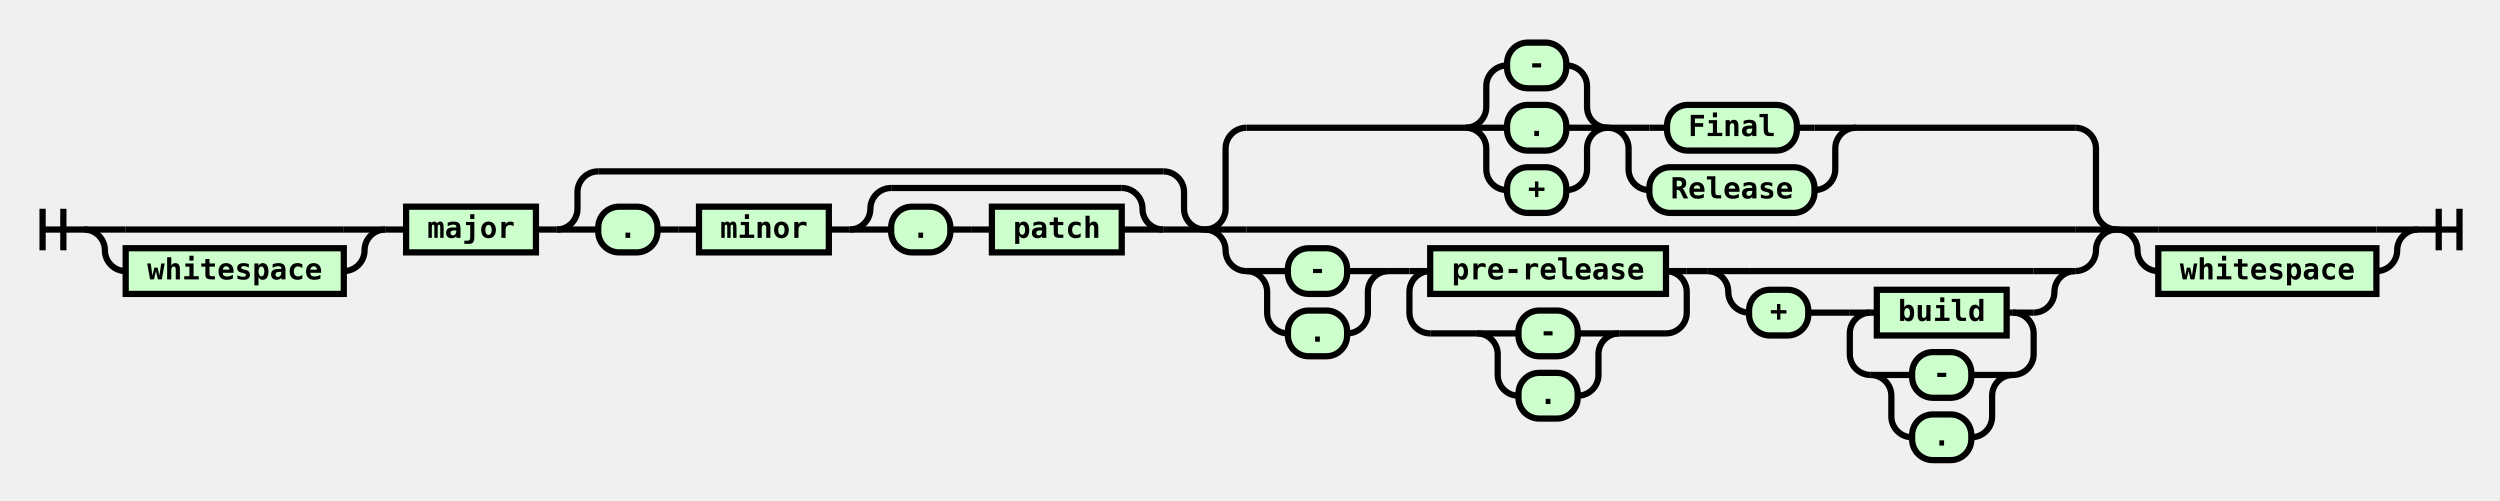
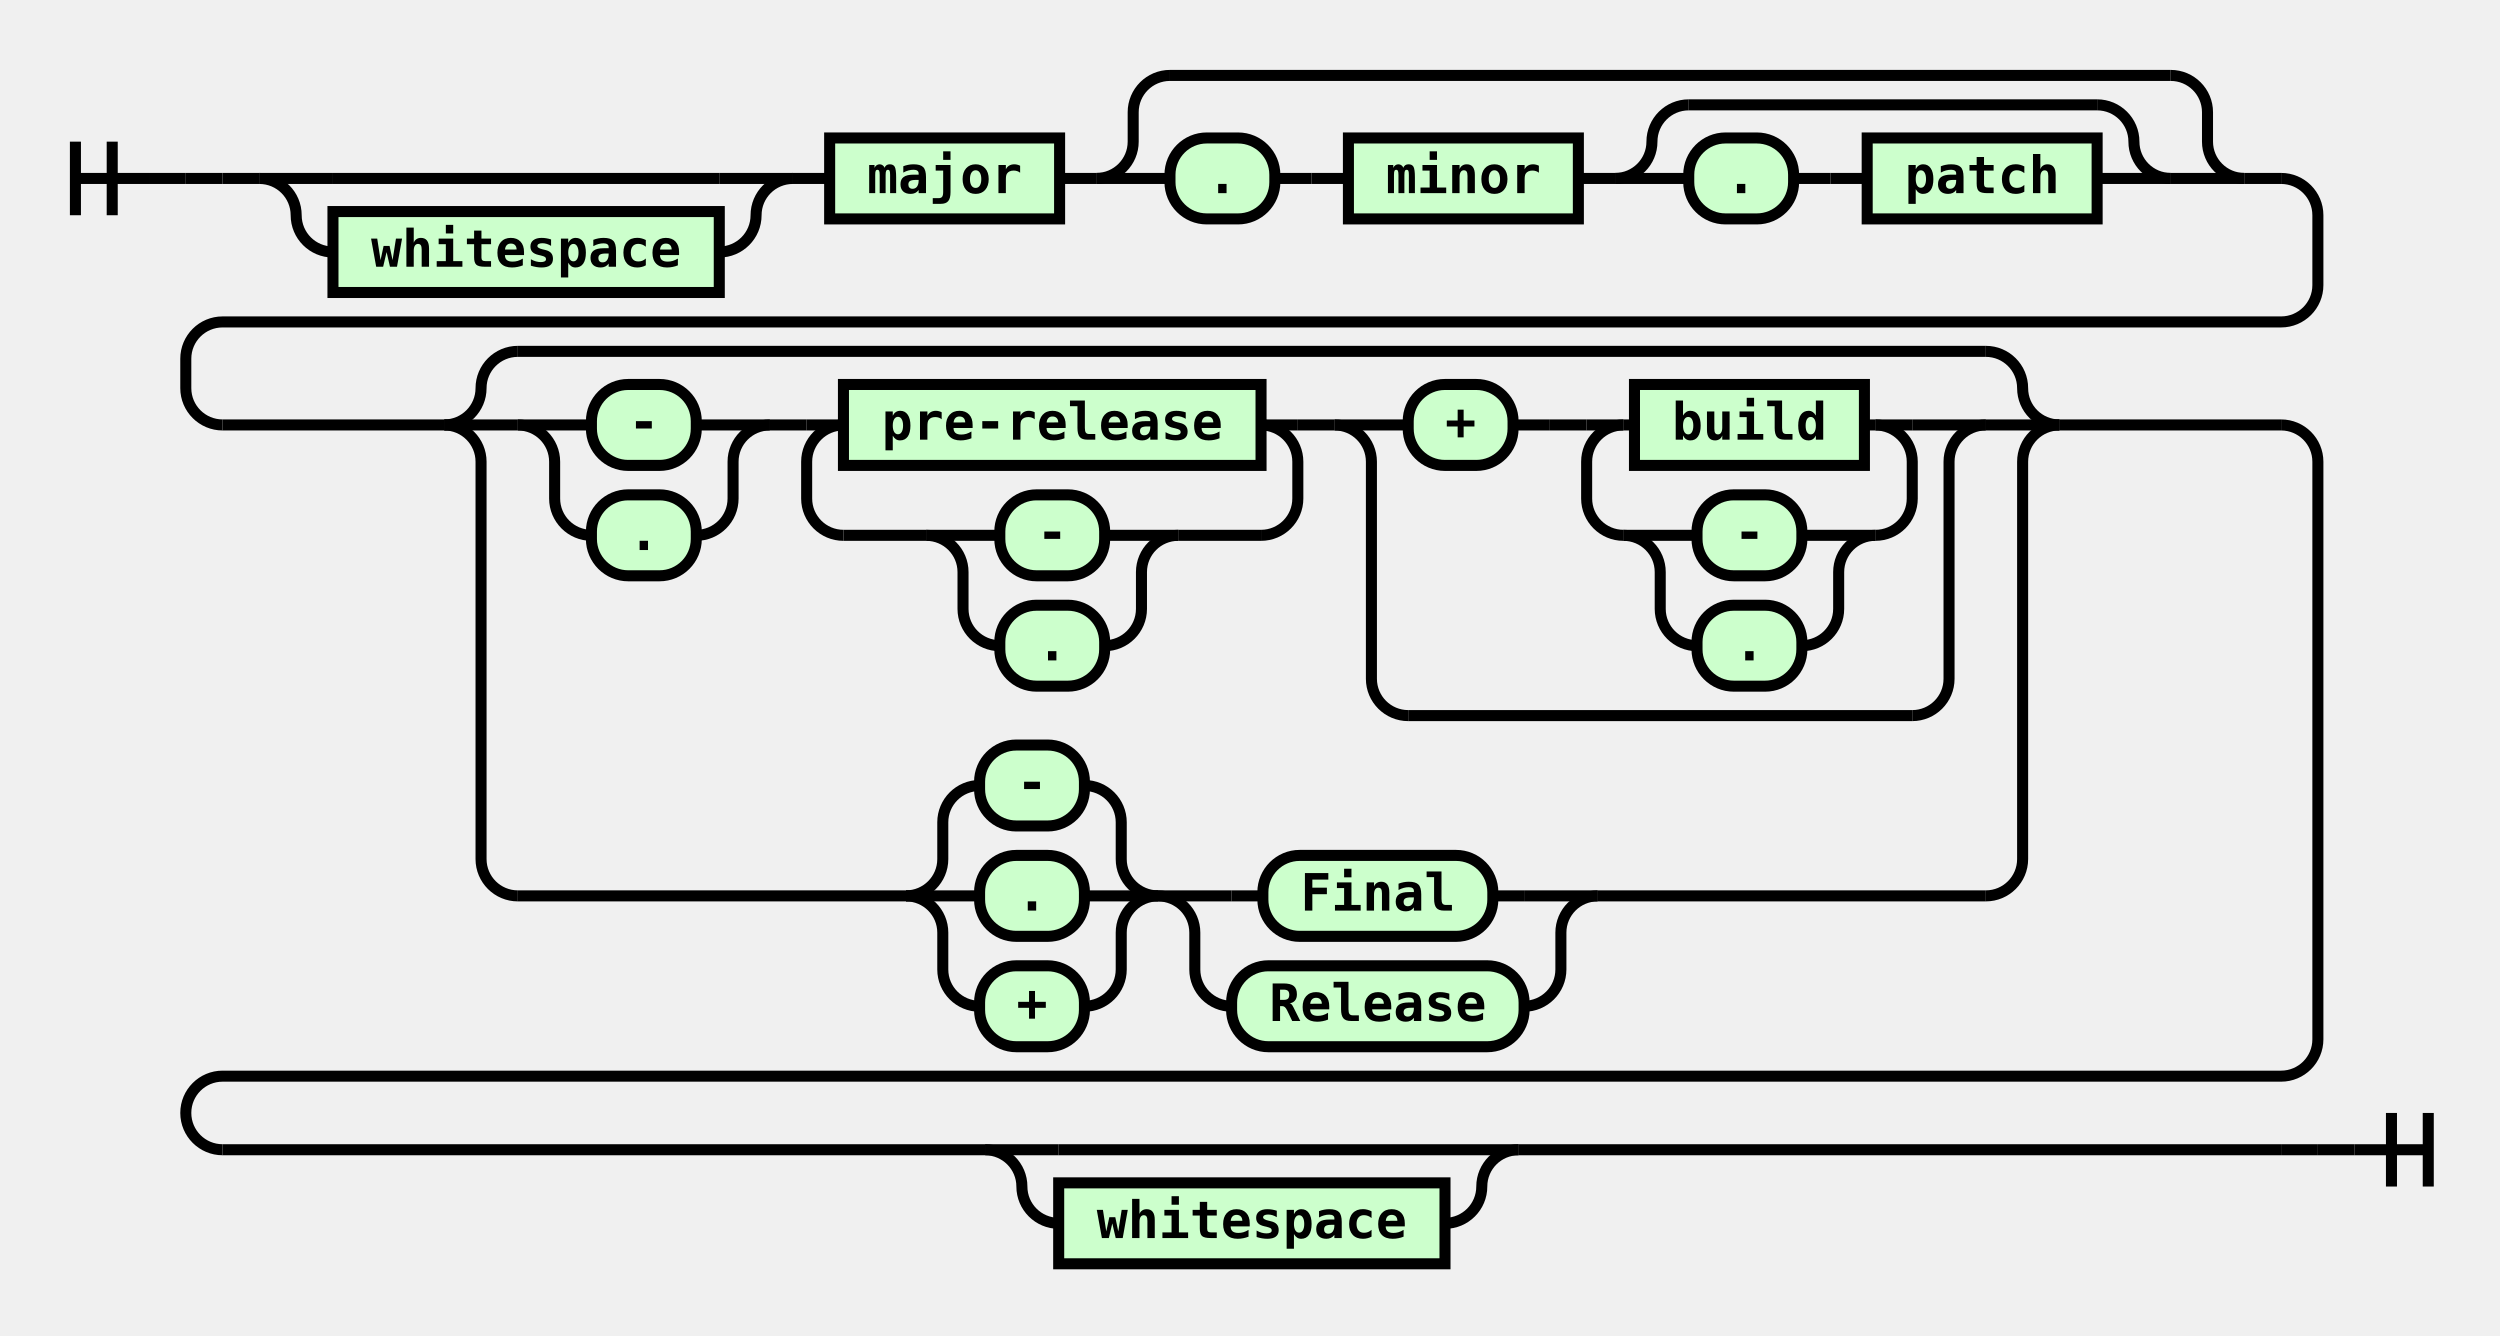
- <svg xmlns="http://www.w3.org/2000/svg" class="railroad-diagram" width="1203.5" height="241" viewBox="0 0 1203.5 241">
+ <svg xmlns="http://www.w3.org/2000/svg" class="railroad-diagram" width="679.5" height="363" viewBox="0 0 679.5 363">
  <g transform="translate(.5 .5)">
    <g>
-       <path d="M20 100v20m10 -20v20m-10 -10h20" />
+       <path d="M20 38v20m10 -20v20m-10 -10h20" />
    </g>
+     <path d="M40 48h10" />
    <g>
-       <path d="M40 110h0" />
-       <path d="M185 110h0" />
-       <path d="M40 110h20" />
+       <path d="M50 48h0" />
+       <path d="M50 48h10" />
      <g>
-         <path d="M60 110h105" />
+         <path d="M60 48h10" />
+         <path d="M609.5 48h10" />
+         <g>
+           <path d="M70 48h0" />
+           <path d="M215 48h0" />
+           <path d="M70 48h20" />
+           <g>
+             <path d="M90 48h105" />
+           </g>
+           <path d="M195 48h20" />
+           <path d="M70 48a10 10 0 0 1 10 10v0a10 10 0 0 0 10 10" />
+           <g class="non-terminal ">
+             <path d="M90 68h0" />
+             <path d="M195 68h0" />
+             <rect x="90" y="57" width="105" height="22" />
+             <text x="142.5" y="72">whitespace</text>
+           </g>
+           <path d="M195 68a10 10 0 0 0 10 -10v0a10 10 0 0 1 10 -10" />
+         </g>
+         <path d="M215 48h10" />
+         <g class="non-terminal ">
+           <path d="M225 48h0" />
+           <path d="M287.5 48h0" />
+           <rect x="225" y="37" width="62.5" height="22" />
+           <text x="256.25" y="52">major</text>
+         </g>
+         <path d="M287.5 48h10" />
+         <g>
+           <path d="M297.5 48h0" />
+           <path d="M609.5 48h0" />
+           <path d="M297.5 48a10 10 0 0 0 10 -10v-8a10 10 0 0 1 10 -10" />
+           <g>
+             <path d="M317.5 20h272" />
+           </g>
+           <path d="M589.5 20a10 10 0 0 1 10 10v8a10 10 0 0 0 10 10" />
+           <path d="M297.5 48h20" />
+           <g>
+             <path d="M317.5 48h0" />
+             <path d="M589.5 48h0" />
+             <g class="terminal ">
+               <path d="M317.5 48h0" />
+               <path d="M346 48h0" />
+               <rect x="317.5" y="37" width="28.5" height="22" rx="10" ry="10" />
+               <text x="331.75" y="52">.</text>
+             </g>
+             <path d="M346 48h10" />
+             <path d="M356 48h10" />
+             <g class="non-terminal ">
+               <path d="M366 48h0" />
+               <path d="M428.5 48h0" />
+               <rect x="366" y="37" width="62.5" height="22" />
+               <text x="397.25" y="52">minor</text>
+             </g>
+             <path d="M428.5 48h10" />
+             <g>
+               <path d="M438.5 48h0" />
+               <path d="M589.5 48h0" />
+               <path d="M438.5 48a10 10 0 0 0 10 -10v0a10 10 0 0 1 10 -10" />
+               <g>
+                 <path d="M458.5 28h111" />
+               </g>
+               <path d="M569.5 28a10 10 0 0 1 10 10v0a10 10 0 0 0 10 10" />
+               <path d="M438.5 48h20" />
+               <g>
+                 <path d="M458.5 48h0" />
+                 <path d="M569.5 48h0" />
+                 <g class="terminal ">
+                   <path d="M458.5 48h0" />
+                   <path d="M487 48h0" />
+                   <rect x="458.5" y="37" width="28.5" height="22" rx="10" ry="10" />
+                   <text x="472.75" y="52">.</text>
+                 </g>
+                 <path d="M487 48h10" />
+                 <path d="M497 48h10" />
+                 <g class="non-terminal ">
+                   <path d="M507 48h0" />
+                   <path d="M569.5 48h0" />
+                   <rect x="507" y="37" width="62.5" height="22" />
+                   <text x="538.25" y="52">patch</text>
+                 </g>
+               </g>
+               <path d="M569.5 48h20" />
+             </g>
+           </g>
+           <path d="M589.5 48h20" />
+         </g>
      </g>
-       <path d="M165 110h20" />
-       <path d="M40 110a10 10 0 0 1 10 10v0a10 10 0 0 0 10 10" />
-       <g class="non-terminal ">
-         <path d="M60 130h0" />
-         <path d="M165 130h0" />
-         <rect x="60" y="119" width="105" height="22" />
-         <text x="112.5" y="134">whitespace</text>
+       <path d="M619.5 48a10 10 0 0 1 10 10v19a10 10 0 0 1 -10 10h-559.5a10 10 0 0 0 -10 10v8a10 10 0 0 0 10 10" />
+       <g>
+         <path d="M60 115h60.25" />
+         <path d="M559.25 115h60.25" />
+         <path d="M120.25 115a10 10 0 0 0 10 -10v0a10 10 0 0 1 10 -10" />
+         <g>
+           <path d="M140.25 95h399" />
+         </g>
+         <path d="M539.25 95a10 10 0 0 1 10 10v0a10 10 0 0 0 10 10" />
+         <path d="M120.25 115h20" />
+         <g>
+           <path d="M140.25 115h0" />
+           <path d="M539.25 115h0" />
+           <g>
+             <path d="M140.25 115h0" />
+             <path d="M208.75 115h0" />
+             <path d="M140.25 115h20" />
+             <g class="terminal ">
+               <path d="M160.25 115h0" />
+               <path d="M188.75 115h0" />
+               <rect x="160.25" y="104" width="28.5" height="22" rx="10" ry="10" />
+               <text x="174.5" y="119">-</text>
+             </g>
+             <path d="M188.75 115h20" />
+             <path d="M140.25 115a10 10 0 0 1 10 10v10a10 10 0 0 0 10 10" />
+             <g class="terminal ">
+               <path d="M160.25 145h0" />
+               <path d="M188.75 145h0" />
+               <rect x="160.25" y="134" width="28.5" height="22" rx="10" ry="10" />
+               <text x="174.5" y="149">.</text>
+             </g>
+             <path d="M188.75 145a10 10 0 0 0 10 -10v-10a10 10 0 0 1 10 -10" />
+           </g>
+           <path d="M208.75 115h10" />
+           <g>
+             <path d="M218.75 115h0" />
+             <path d="M352.25 115h0" />
+             <path d="M218.75 115h10" />
+             <g class="non-terminal ">
+               <path d="M228.75 115h0" />
+               <path d="M342.25 115h0" />
+               <rect x="228.75" y="104" width="113.5" height="22" />
+               <text x="285.5" y="119">pre-release</text>
+             </g>
+             <path d="M342.25 115h10" />
+             <path d="M228.75 115a10 10 0 0 0 -10 10v10a10 10 0 0 0 10 10" />
+             <g>
+               <path d="M228.75 145h22.5" />
+               <path d="M319.75 145h22.5" />
+               <path d="M251.25 145h20" />
+               <g class="terminal ">
+                 <path d="M271.25 145h0" />
+                 <path d="M299.75 145h0" />
+                 <rect x="271.25" y="134" width="28.5" height="22" rx="10" ry="10" />
+                 <text x="285.5" y="149">-</text>
+               </g>
+               <path d="M299.75 145h20" />
+               <path d="M251.25 145a10 10 0 0 1 10 10v10a10 10 0 0 0 10 10" />
+               <g class="terminal ">
+                 <path d="M271.25 175h0" />
+                 <path d="M299.75 175h0" />
+                 <rect x="271.25" y="164" width="28.5" height="22" rx="10" ry="10" />
+                 <text x="285.5" y="179">.</text>
+               </g>
+               <path d="M299.75 175a10 10 0 0 0 10 -10v-10a10 10 0 0 1 10 -10" />
+             </g>
+             <path d="M342.25 145a10 10 0 0 0 10 -10v-10a10 10 0 0 0 -10 -10" />
+           </g>
+           <path d="M352.25 115h10" />
+           <g>
+             <path d="M362.25 115h0" />
+             <path d="M539.25 115h0" />
+             <path d="M362.25 115h20" />
+             <g>
+               <path d="M382.25 115h0" />
+               <path d="M519.25 115h0" />
+               <g class="terminal ">
+                 <path d="M382.25 115h0" />
+                 <path d="M410.75 115h0" />
+                 <rect x="382.25" y="104" width="28.5" height="22" rx="10" ry="10" />
+                 <text x="396.5" y="119">+</text>
+               </g>
+               <path d="M410.75 115h10" />
+               <path d="M420.75 115h10" />
+               <g>
+                 <path d="M430.75 115h0" />
+                 <path d="M519.25 115h0" />
+                 <path d="M430.75 115h10" />
+                 <g class="non-terminal ">
+                   <path d="M440.75 115h3" />
+                   <path d="M506.25 115h3" />
+                   <rect x="443.75" y="104" width="62.5" height="22" />
+                   <text x="475" y="119">build</text>
+                 </g>
+                 <path d="M509.25 115h10" />
+                 <path d="M440.75 115a10 10 0 0 0 -10 10v10a10 10 0 0 0 10 10" />
+                 <g>
+                   <path d="M440.75 145h0" />
+                   <path d="M509.25 145h0" />
+                   <path d="M440.75 145h20" />
+                   <g class="terminal ">
+                     <path d="M460.75 145h0" />
+                     <path d="M489.25 145h0" />
+                     <rect x="460.75" y="134" width="28.5" height="22" rx="10" ry="10" />
+                     <text x="475" y="149">-</text>
+                   </g>
+                   <path d="M489.25 145h20" />
+                   <path d="M440.75 145a10 10 0 0 1 10 10v10a10 10 0 0 0 10 10" />
+                   <g class="terminal ">
+                     <path d="M460.75 175h0" />
+                     <path d="M489.25 175h0" />
+                     <rect x="460.75" y="164" width="28.5" height="22" rx="10" ry="10" />
+                     <text x="475" y="179">.</text>
+                   </g>
+                   <path d="M489.25 175a10 10 0 0 0 10 -10v-10a10 10 0 0 1 10 -10" />
+                 </g>
+                 <path d="M509.25 145a10 10 0 0 0 10 -10v-10a10 10 0 0 0 -10 -10" />
+               </g>
+             </g>
+             <path d="M519.25 115h20" />
+             <path d="M362.25 115a10 10 0 0 1 10 10v59a10 10 0 0 0 10 10" />
+             <g>
+               <path d="M382.25 194h137" />
+             </g>
+             <path d="M519.25 194a10 10 0 0 0 10 -10v-59a10 10 0 0 1 10 -10" />
+           </g>
+         </g>
+         <path d="M539.25 115h20" />
+         <path d="M120.25 115a10 10 0 0 1 10 10v108a10 10 0 0 0 10 10" />
+         <g>
+           <path d="M140.25 243h105.5" />
+           <path d="M433.75 243h105.5" />
+           <g>
+             <path d="M245.75 243h0" />
+             <path d="M314.25 243h0" />
+             <path d="M245.75 243a10 10 0 0 0 10 -10v-10a10 10 0 0 1 10 -10" />
+             <g class="terminal ">
+               <path d="M265.75 213h0" />
+               <path d="M294.25 213h0" />
+               <rect x="265.75" y="202" width="28.5" height="22" rx="10" ry="10" />
+               <text x="280" y="217">-</text>
+             </g>
+             <path d="M294.25 213a10 10 0 0 1 10 10v10a10 10 0 0 0 10 10" />
+             <path d="M245.75 243h20" />
+             <g class="terminal ">
+               <path d="M265.75 243h0" />
+               <path d="M294.25 243h0" />
+               <rect x="265.75" y="232" width="28.5" height="22" rx="10" ry="10" />
+               <text x="280" y="247">.</text>
+             </g>
+             <path d="M294.25 243h20" />
+             <path d="M245.75 243a10 10 0 0 1 10 10v10a10 10 0 0 0 10 10" />
+             <g class="terminal ">
+               <path d="M265.75 273h0" />
+               <path d="M294.25 273h0" />
+               <rect x="265.75" y="262" width="28.5" height="22" rx="10" ry="10" />
+               <text x="280" y="277">+</text>
+             </g>
+             <path d="M294.25 273a10 10 0 0 0 10 -10v-10a10 10 0 0 1 10 -10" />
+           </g>
+           <g>
+             <path d="M314.25 243h0" />
+             <path d="M433.75 243h0" />
+             <path d="M314.25 243h20" />
+             <g class="terminal ">
+               <path d="M334.25 243h8.5" />
+               <path d="M405.25 243h8.5" />
+               <rect x="342.75" y="232" width="62.5" height="22" rx="10" ry="10" />
+               <text x="374" y="247">Final</text>
+             </g>
+             <path d="M413.75 243h20" />
+             <path d="M314.25 243a10 10 0 0 1 10 10v10a10 10 0 0 0 10 10" />
+             <g class="terminal ">
+               <path d="M334.25 273h0" />
+               <path d="M413.75 273h0" />
+               <rect x="334.25" y="262" width="79.5" height="22" rx="10" ry="10" />
+               <text x="374" y="277">Release</text>
+             </g>
+             <path d="M413.75 273a10 10 0 0 0 10 -10v-10a10 10 0 0 1 10 -10" />
+           </g>
+         </g>
+         <path d="M539.25 243a10 10 0 0 0 10 -10v-108a10 10 0 0 1 10 -10" />
      </g>
-       <path d="M165 130a10 10 0 0 0 10 -10v0a10 10 0 0 1 10 -10" />
+       <path d="M619.5 115a10 10 0 0 1 10 10v157a10 10 0 0 1 -10 10h-559.5a10 10 0 0 0 -10 10v0a10 10 0 0 0 10 10" />
+       <g>
+         <path d="M60 312h207.25" />
+         <path d="M412.25 312h207.25" />
+         <path d="M267.25 312h20" />
+         <g>
+           <path d="M287.25 312h105" />
+         </g>
+         <path d="M392.25 312h20" />
+         <path d="M267.25 312a10 10 0 0 1 10 10v0a10 10 0 0 0 10 10" />
+         <g class="non-terminal ">
+           <path d="M287.25 332h0" />
+           <path d="M392.25 332h0" />
+           <rect x="287.25" y="321" width="105" height="22" />
+           <text x="339.75" y="336">whitespace</text>
+         </g>
+         <path d="M392.25 332a10 10 0 0 0 10 -10v0a10 10 0 0 1 10 -10" />
+       </g>
+       <path d="M619.5 312h10" />
+       <path d="M629.5 312h0" />
    </g>
-     <path d="M185 110h10" />
-     <g class="non-terminal ">
-       <path d="M195 110h0" />
-       <path d="M257.5 110h0" />
-       <rect x="195" y="99" width="62.5" height="22" />
-       <text x="226.25" y="114">major</text>
-     </g>
-     <path d="M257.5 110h10" />
-     <g>
-       <path d="M267.5 110h0" />
-       <path d="M579.5 110h0" />
-       <path d="M267.5 110a10 10 0 0 0 10 -10v-8a10 10 0 0 1 10 -10" />
-       <g>
-         <path d="M287.5 82h272" />
-       </g>
-       <path d="M559.5 82a10 10 0 0 1 10 10v8a10 10 0 0 0 10 10" />
-       <path d="M267.5 110h20" />
-       <g>
-         <path d="M287.5 110h0" />
-         <path d="M559.5 110h0" />
-         <g class="terminal ">
-           <path d="M287.5 110h0" />
-           <path d="M316 110h0" />
-           <rect x="287.5" y="99" width="28.5" height="22" rx="10" ry="10" />
-           <text x="301.75" y="114">.</text>
-         </g>
-         <path d="M316 110h10" />
-         <path d="M326 110h10" />
-         <g class="non-terminal ">
-           <path d="M336 110h0" />
-           <path d="M398.5 110h0" />
-           <rect x="336" y="99" width="62.5" height="22" />
-           <text x="367.25" y="114">minor</text>
-         </g>
-         <path d="M398.5 110h10" />
-         <g>
-           <path d="M408.5 110h0" />
-           <path d="M559.5 110h0" />
-           <path d="M408.5 110a10 10 0 0 0 10 -10v0a10 10 0 0 1 10 -10" />
-           <g>
-             <path d="M428.5 90h111" />
-           </g>
-           <path d="M539.5 90a10 10 0 0 1 10 10v0a10 10 0 0 0 10 10" />
-           <path d="M408.5 110h20" />
-           <g>
-             <path d="M428.5 110h0" />
-             <path d="M539.5 110h0" />
-             <g class="terminal ">
-               <path d="M428.5 110h0" />
-               <path d="M457 110h0" />
-               <rect x="428.5" y="99" width="28.5" height="22" rx="10" ry="10" />
-               <text x="442.75" y="114">.</text>
-             </g>
-             <path d="M457 110h10" />
-             <path d="M467 110h10" />
-             <g class="non-terminal ">
-               <path d="M477 110h0" />
-               <path d="M539.5 110h0" />
-               <rect x="477" y="99" width="62.5" height="22" />
-               <text x="508.25" y="114">patch</text>
-             </g>
-           </g>
-           <path d="M539.5 110h20" />
-         </g>
-       </g>
-       <path d="M559.5 110h20" />
-     </g>
-     <g>
-       <path d="M579.5 110h0" />
-       <path d="M1018.5 110h0" />
-       <path d="M579.5 110a10 10 0 0 0 10 -10v-29a10 10 0 0 1 10 -10" />
-       <g>
-         <path d="M599.5 61h105.5" />
-         <path d="M893 61h105.5" />
-         <g>
-           <path d="M705 61h0" />
-           <path d="M773.5 61h0" />
-           <path d="M705 61a10 10 0 0 0 10 -10v-10a10 10 0 0 1 10 -10" />
-           <g class="terminal ">
-             <path d="M725 31h0" />
-             <path d="M753.5 31h0" />
-             <rect x="725" y="20" width="28.5" height="22" rx="10" ry="10" />
-             <text x="739.25" y="35">-</text>
-           </g>
-           <path d="M753.5 31a10 10 0 0 1 10 10v10a10 10 0 0 0 10 10" />
-           <path d="M705 61h20" />
-           <g class="terminal ">
-             <path d="M725 61h0" />
-             <path d="M753.5 61h0" />
-             <rect x="725" y="50" width="28.5" height="22" rx="10" ry="10" />
-             <text x="739.25" y="65">.</text>
-           </g>
-           <path d="M753.5 61h20" />
-           <path d="M705 61a10 10 0 0 1 10 10v10a10 10 0 0 0 10 10" />
-           <g class="terminal ">
-             <path d="M725 91h0" />
-             <path d="M753.5 91h0" />
-             <rect x="725" y="80" width="28.5" height="22" rx="10" ry="10" />
-             <text x="739.25" y="95">+</text>
-           </g>
-           <path d="M753.5 91a10 10 0 0 0 10 -10v-10a10 10 0 0 1 10 -10" />
-         </g>
-         <g>
-           <path d="M773.5 61h0" />
-           <path d="M893 61h0" />
-           <path d="M773.5 61h20" />
-           <g class="terminal ">
-             <path d="M793.5 61h8.5" />
-             <path d="M864.5 61h8.5" />
-             <rect x="802" y="50" width="62.5" height="22" rx="10" ry="10" />
-             <text x="833.25" y="65">Final</text>
-           </g>
-           <path d="M873 61h20" />
-           <path d="M773.5 61a10 10 0 0 1 10 10v10a10 10 0 0 0 10 10" />
-           <g class="terminal ">
-             <path d="M793.5 91h0" />
-             <path d="M873 91h0" />
-             <rect x="793.5" y="80" width="79.5" height="22" rx="10" ry="10" />
-             <text x="833.25" y="95">Release</text>
-           </g>
-           <path d="M873 91a10 10 0 0 0 10 -10v-10a10 10 0 0 1 10 -10" />
-         </g>
-       </g>
-       <path d="M998.5 61a10 10 0 0 1 10 10v29a10 10 0 0 0 10 10" />
-       <path d="M579.5 110h20" />
-       <g>
-         <path d="M599.5 110h399" />
-       </g>
-       <path d="M998.5 110h20" />
-       <path d="M579.5 110a10 10 0 0 1 10 10v0a10 10 0 0 0 10 10" />
-       <g>
-         <path d="M599.5 130h0" />
-         <path d="M998.5 130h0" />
-         <g>
-           <path d="M599.5 130h0" />
-           <path d="M668 130h0" />
-           <path d="M599.5 130h20" />
-           <g class="terminal ">
-             <path d="M619.5 130h0" />
-             <path d="M648 130h0" />
-             <rect x="619.5" y="119" width="28.5" height="22" rx="10" ry="10" />
-             <text x="633.75" y="134">-</text>
-           </g>
-           <path d="M648 130h20" />
-           <path d="M599.5 130a10 10 0 0 1 10 10v10a10 10 0 0 0 10 10" />
-           <g class="terminal ">
-             <path d="M619.5 160h0" />
-             <path d="M648 160h0" />
-             <rect x="619.5" y="149" width="28.5" height="22" rx="10" ry="10" />
-             <text x="633.75" y="164">.</text>
-           </g>
-           <path d="M648 160a10 10 0 0 0 10 -10v-10a10 10 0 0 1 10 -10" />
-         </g>
-         <path d="M668 130h10" />
-         <g>
-           <path d="M678 130h0" />
-           <path d="M811.5 130h0" />
-           <path d="M678 130h10" />
-           <g class="non-terminal ">
-             <path d="M688 130h0" />
-             <path d="M801.5 130h0" />
-             <rect x="688" y="119" width="113.5" height="22" />
-             <text x="744.75" y="134">pre-release</text>
-           </g>
-           <path d="M801.5 130h10" />
-           <path d="M688 130a10 10 0 0 0 -10 10v10a10 10 0 0 0 10 10" />
-           <g>
-             <path d="M688 160h22.5" />
-             <path d="M779 160h22.5" />
-             <path d="M710.5 160h20" />
-             <g class="terminal ">
-               <path d="M730.5 160h0" />
-               <path d="M759 160h0" />
-               <rect x="730.5" y="149" width="28.5" height="22" rx="10" ry="10" />
-               <text x="744.75" y="164">-</text>
-             </g>
-             <path d="M759 160h20" />
-             <path d="M710.5 160a10 10 0 0 1 10 10v10a10 10 0 0 0 10 10" />
-             <g class="terminal ">
-               <path d="M730.5 190h0" />
-               <path d="M759 190h0" />
-               <rect x="730.5" y="179" width="28.5" height="22" rx="10" ry="10" />
-               <text x="744.75" y="194">.</text>
-             </g>
-             <path d="M759 190a10 10 0 0 0 10 -10v-10a10 10 0 0 1 10 -10" />
-           </g>
-           <path d="M801.5 160a10 10 0 0 0 10 -10v-10a10 10 0 0 0 -10 -10" />
-         </g>
-         <path d="M811.5 130h10" />
-         <g>
-           <path d="M821.5 130h0" />
-           <path d="M998.5 130h0" />
-           <path d="M821.5 130h20" />
-           <g>
-             <path d="M841.5 130h137" />
-           </g>
-           <path d="M978.5 130h20" />
-           <path d="M821.5 130a10 10 0 0 1 10 10v0a10 10 0 0 0 10 10" />
-           <g>
-             <path d="M841.5 150h0" />
-             <path d="M978.5 150h0" />
-             <g class="terminal ">
-               <path d="M841.5 150h0" />
-               <path d="M870 150h0" />
-               <rect x="841.5" y="139" width="28.5" height="22" rx="10" ry="10" />
-               <text x="855.75" y="154">+</text>
-             </g>
-             <path d="M870 150h10" />
-             <path d="M880 150h10" />
-             <g>
-               <path d="M890 150h0" />
-               <path d="M978.5 150h0" />
-               <path d="M890 150h10" />
-               <g class="non-terminal ">
-                 <path d="M900 150h3" />
-                 <path d="M965.5 150h3" />
-                 <rect x="903" y="139" width="62.5" height="22" />
-                 <text x="934.25" y="154">build</text>
-               </g>
-               <path d="M968.5 150h10" />
-               <path d="M900 150a10 10 0 0 0 -10 10v10a10 10 0 0 0 10 10" />
-               <g>
-                 <path d="M900 180h0" />
-                 <path d="M968.5 180h0" />
-                 <path d="M900 180h20" />
-                 <g class="terminal ">
-                   <path d="M920 180h0" />
-                   <path d="M948.5 180h0" />
-                   <rect x="920" y="169" width="28.5" height="22" rx="10" ry="10" />
-                   <text x="934.25" y="184">-</text>
-                 </g>
-                 <path d="M948.5 180h20" />
-                 <path d="M900 180a10 10 0 0 1 10 10v10a10 10 0 0 0 10 10" />
-                 <g class="terminal ">
-                   <path d="M920 210h0" />
-                   <path d="M948.5 210h0" />
-                   <rect x="920" y="199" width="28.5" height="22" rx="10" ry="10" />
-                   <text x="934.25" y="214">.</text>
-                 </g>
-                 <path d="M948.5 210a10 10 0 0 0 10 -10v-10a10 10 0 0 1 10 -10" />
-               </g>
-               <path d="M968.5 180a10 10 0 0 0 10 -10v-10a10 10 0 0 0 -10 -10" />
-             </g>
-           </g>
-           <path d="M978.5 150a10 10 0 0 0 10 -10v0a10 10 0 0 1 10 -10" />
-         </g>
-       </g>
-       <path d="M998.5 130a10 10 0 0 0 10 -10v0a10 10 0 0 1 10 -10" />
-     </g>
-     <g>
-       <path d="M1018.5 110h0" />
-       <path d="M1163.5 110h0" />
-       <path d="M1018.5 110h20" />
-       <g>
-         <path d="M1038.5 110h105" />
-       </g>
-       <path d="M1143.5 110h20" />
-       <path d="M1018.5 110a10 10 0 0 1 10 10v0a10 10 0 0 0 10 10" />
-       <g class="non-terminal ">
-         <path d="M1038.5 130h0" />
-         <path d="M1143.5 130h0" />
-         <rect x="1038.5" y="119" width="105" height="22" />
-         <text x="1091" y="134">whitespace</text>
-       </g>
-       <path d="M1143.5 130a10 10 0 0 0 10 -10v0a10 10 0 0 1 10 -10" />
-     </g>
-     <path d="M 1163.5 110 h 20 m -10 -10 v 20 m 10 -20 v 20" />
+     <path d="M629.5 312h10" />
+     <path d="M 639.5 312 h 20 m -10 -10 v 20 m 10 -20 v 20" />
  </g>
  <style>
	svg {
		background-color: hsl(30,20%,95%);
	}
	path {
		stroke-width: 3;
		stroke: black;
		fill: rgba(0,0,0,0);
	}
	text {
		font: bold 14px monospace;
		text-anchor: middle;
		white-space: pre;
	}
	text.diagram-text {
		font-size: 12px;
	}
	text.diagram-arrow {
		font-size: 16px;
	}
	text.label {
		text-anchor: start;
	}
	text.comment {
		font: italic 12px monospace;
	}
	g.non-terminal text {
		/*font-style: italic;*/
	}
	rect {
		stroke-width: 3;
		stroke: black;
		fill: hsl(120,100%,90%);
	}
	rect.group-box {
		stroke: gray;
		stroke-dasharray: 10 5;
		fill: none;
	}
	path.diagram-text {
		stroke-width: 3;
		stroke: black;
		fill: white;
		cursor: help;
	}
	g.diagram-text:hover path.diagram-text {
		fill: #eee;
	}</style>
</svg>
